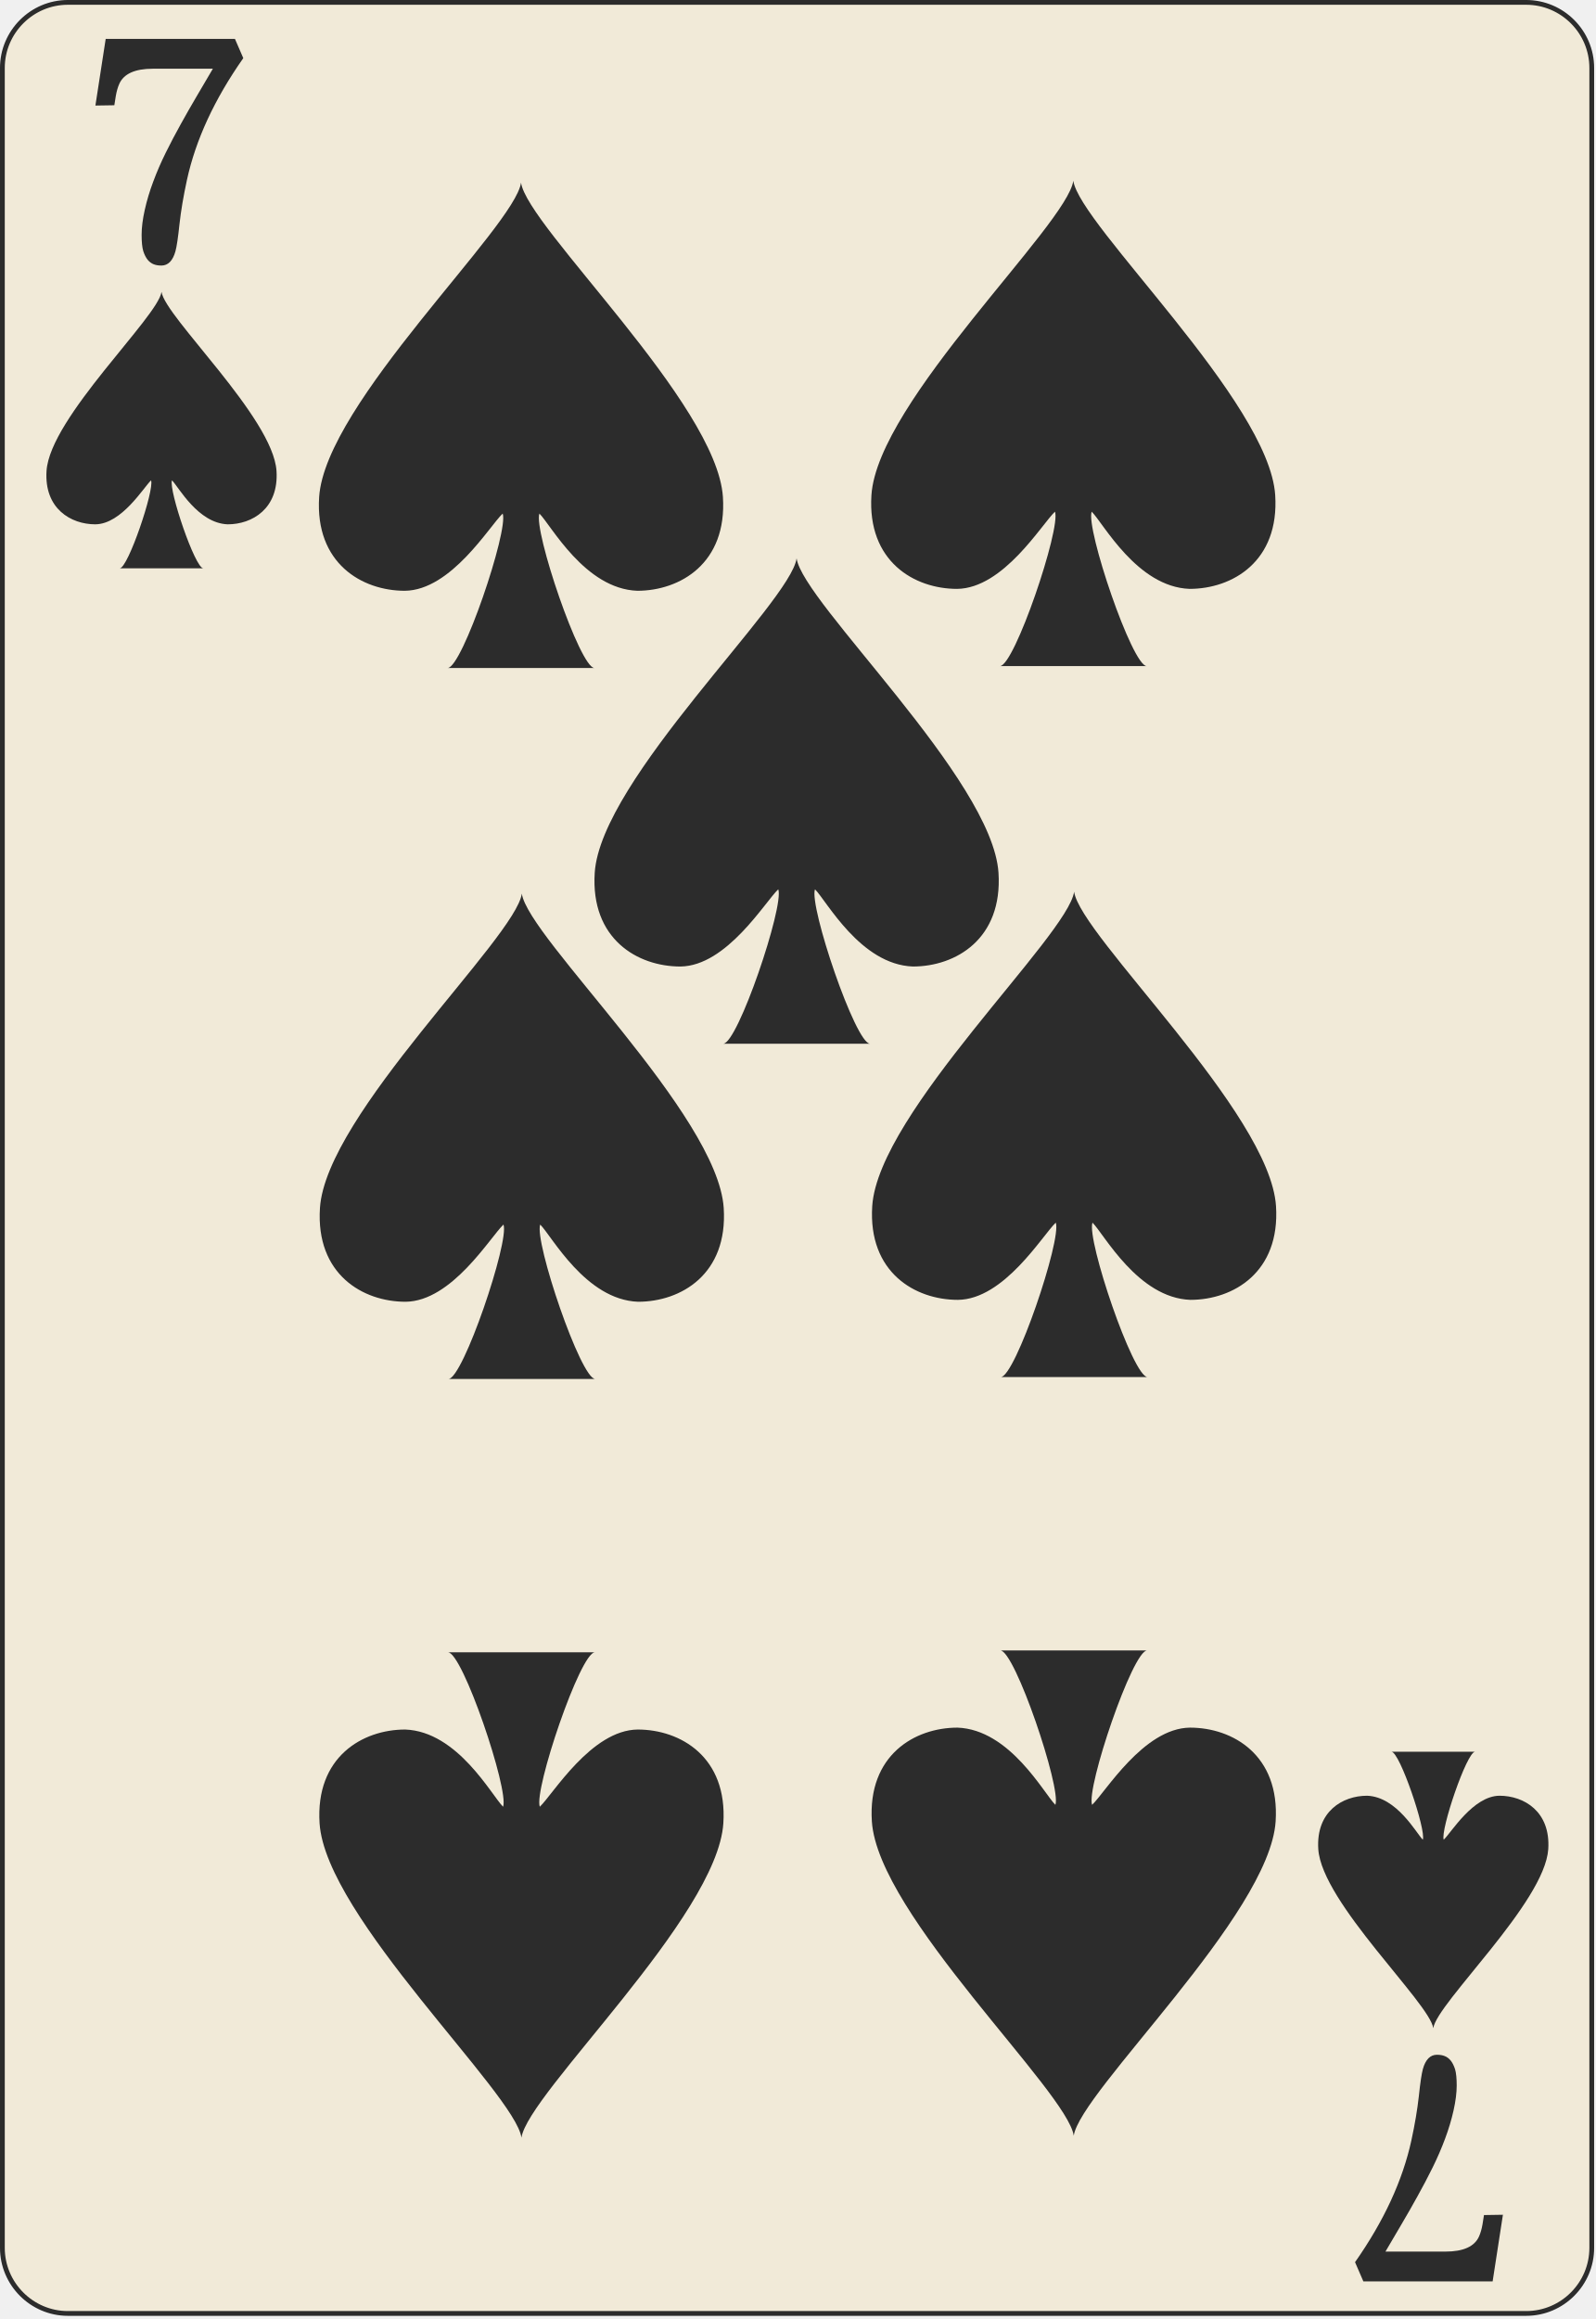
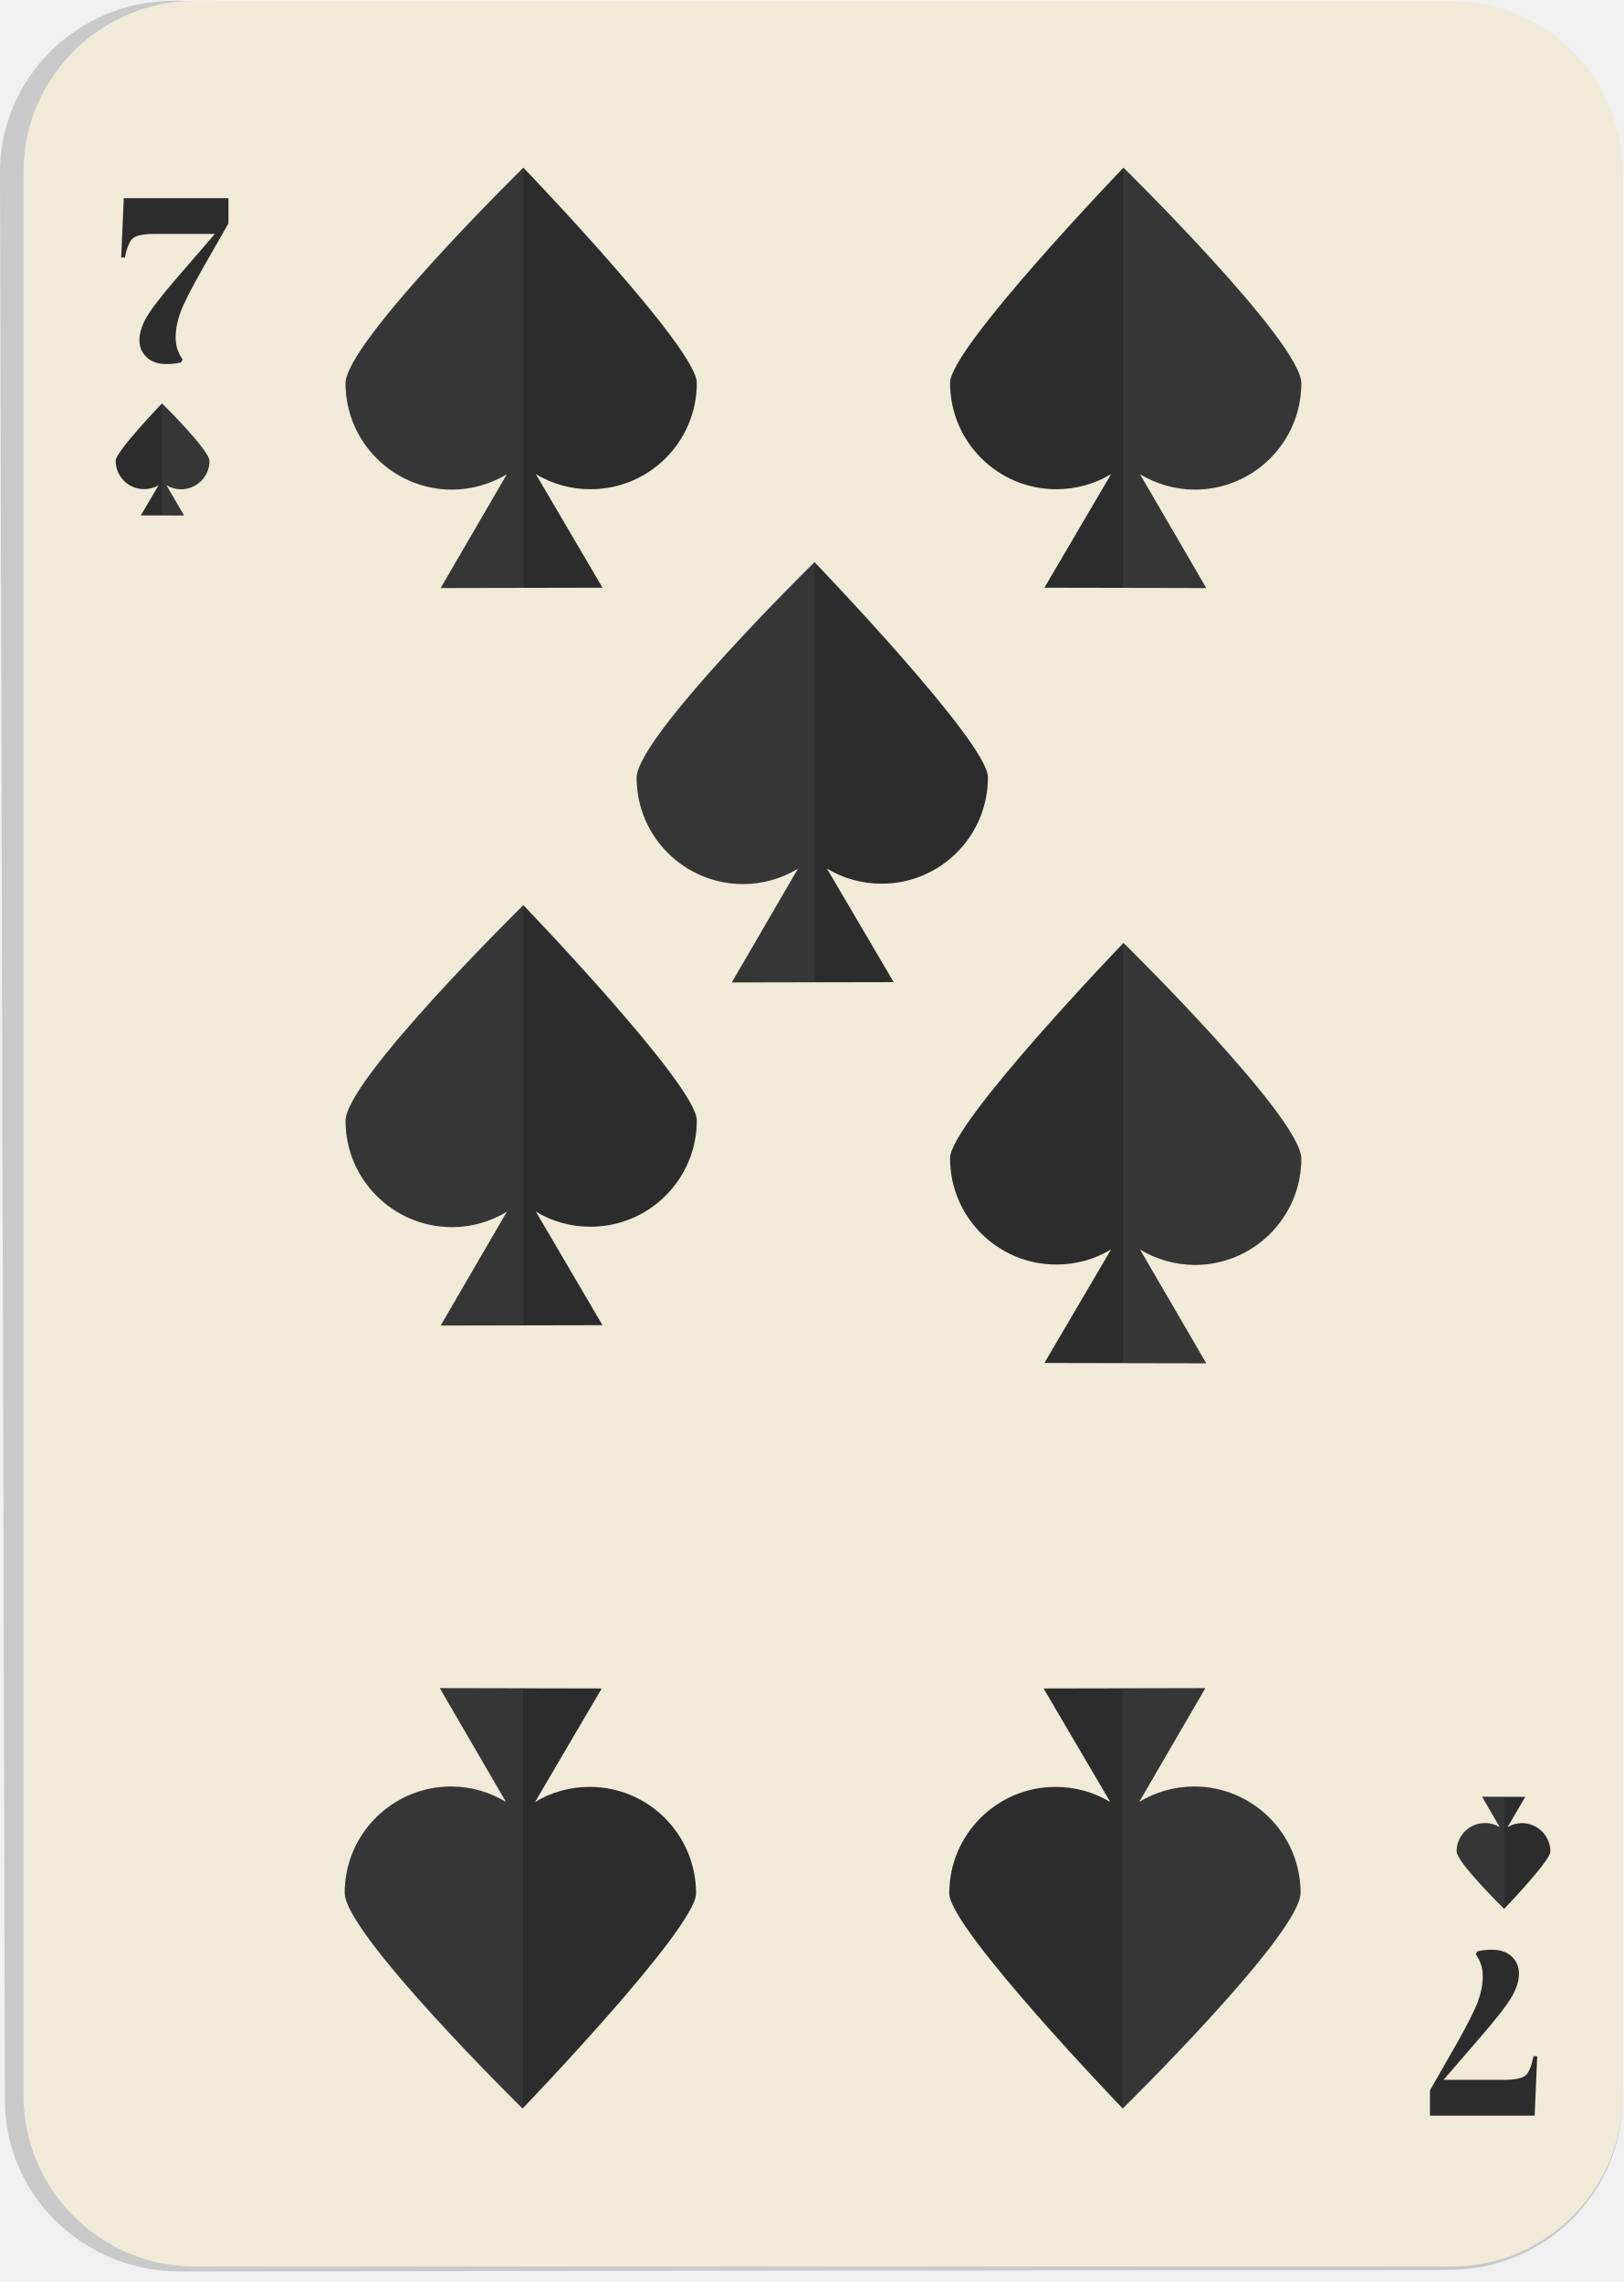
- <svg xmlns="http://www.w3.org/2000/svg" width="223" height="324" viewBox="0 0 223 324" fill="none">
-   <g clip-path="url(#clip0_2009_1300)">
-     <path d="M222.449 314.064C222.449 319.1 218.333 323.223 213.287 323.223H9.481C4.448 323.223 0.333 319.1 0.333 314.064V9.493C0.333 4.457 4.448 0.333 9.481 0.333H213.287C218.333 0.333 222.449 4.457 222.449 9.493V314.064Z" fill="#F1EAD8" stroke="#2C2C2C" stroke-width="0.667" />
-     <path d="M20.645 36.309C20.395 36.004 20.187 35.594 20.02 35.08C19.868 34.566 19.791 33.809 19.791 32.809C19.791 31.796 19.937 30.636 20.229 29.33C20.52 28.025 20.916 26.705 21.416 25.372C21.916 24.025 22.5 22.677 23.166 21.33C23.833 19.983 24.534 18.65 25.27 17.33C26.007 15.997 26.757 14.684 27.52 13.393C28.298 12.087 29.041 10.823 29.75 9.601H21.375C18.861 9.601 17.291 10.309 16.666 11.726C16.458 12.198 16.298 12.754 16.187 13.393L15.979 14.705L13.333 14.747L14.771 5.434H32.833L34 8.122C29.972 13.858 27.347 19.532 26.125 25.143C25.639 27.379 25.291 29.434 25.083 31.309C24.889 33.17 24.701 34.434 24.52 35.101C24.34 35.754 24.083 36.254 23.75 36.601C23.416 36.934 23.02 37.101 22.562 37.101C22.118 37.101 21.75 37.038 21.458 36.913C21.166 36.802 20.895 36.601 20.645 36.309Z" fill="#2C2C2C" />
-     <path d="M38.642 65.795C38.155 58.333 23.059 44.29 22.573 40.777C22.086 44.288 6.99 58.331 6.503 65.795C6.163 71.069 9.912 73.256 13.322 73.256C17.013 73.216 20.062 68.105 21.112 67.111C21.599 68.428 17.888 79.4 16.729 79.4H28.418C27.259 79.4 23.548 68.428 24.035 67.111C24.954 68.024 27.65 73.103 31.827 73.256C35.235 73.254 38.982 71.069 38.642 65.795Z" fill="#2C2C2C" />
-     <path d="M101.029 69.441C100.174 56.341 73.67 31.685 72.815 25.517C71.96 31.681 45.456 56.338 44.601 69.441C44.004 78.701 50.587 82.541 56.573 82.541C63.054 82.471 68.407 73.497 70.251 71.753C71.106 74.065 64.59 93.329 62.556 93.329H83.078C81.044 93.329 74.528 74.065 75.382 71.753C76.997 73.355 81.729 82.272 89.064 82.541C95.046 82.537 101.626 78.701 101.029 69.441Z" fill="#2C2C2C" />
-     <path d="M202.721 287.874C202.971 288.179 203.179 288.589 203.346 289.103C203.498 289.617 203.575 290.374 203.575 291.374C203.575 292.388 203.429 293.547 203.137 294.853C202.846 296.158 202.45 297.478 201.95 298.811C201.45 300.158 200.867 301.506 200.2 302.853C199.533 304.2 198.832 305.533 198.096 306.853C197.36 308.186 196.61 309.499 195.846 310.79C195.068 312.096 194.325 313.36 193.617 314.582H201.992C204.505 314.582 206.075 313.874 206.7 312.457C206.908 311.985 207.068 311.429 207.179 310.79L207.387 309.478L210.033 309.436L208.596 318.749H190.533L189.367 316.061C193.394 310.325 196.019 304.651 197.242 299.04C197.728 296.804 198.075 294.749 198.283 292.874C198.478 291.013 198.665 289.749 198.846 289.082C199.026 288.429 199.283 287.929 199.617 287.582C199.95 287.249 200.346 287.082 200.804 287.082C201.248 287.082 201.617 287.145 201.908 287.27C202.2 287.381 202.471 287.582 202.721 287.874Z" fill="#2C2C2C" />
-     <path d="M184.231 258.352C184.718 265.813 199.814 279.857 200.301 283.369C200.787 279.858 215.883 265.815 216.37 258.352C216.71 253.078 212.961 250.891 209.551 250.891C205.86 250.93 202.811 256.042 201.761 257.035C201.274 255.718 204.985 244.746 206.144 244.746H194.455C195.614 244.746 199.325 255.718 198.838 257.035C197.919 256.123 195.223 251.044 191.046 250.891C187.638 250.893 183.891 253.078 184.231 258.352Z" fill="#2C2C2C" />
-     <path d="M44.661 254.742C45.515 267.842 72.02 292.499 72.874 298.666C73.729 292.502 100.234 267.845 101.088 254.742C101.685 245.482 95.102 241.642 89.116 241.642C82.635 241.712 77.282 250.686 75.438 252.43C74.584 250.118 81.1 230.855 83.134 230.855H62.612C64.646 230.855 71.162 250.118 70.307 252.43C68.693 250.828 63.96 241.911 56.626 241.642C50.643 241.646 44.064 245.482 44.661 254.742Z" fill="#2C2C2C" />
-     <path d="M101.14 168.776C100.285 155.676 73.781 131.02 72.926 124.852C72.072 131.016 45.567 155.673 44.713 168.776C44.116 178.037 50.699 181.876 56.685 181.876C63.166 181.806 68.519 172.832 70.362 171.088C71.217 173.4 64.701 192.664 62.667 192.664H83.189C81.155 192.664 74.639 173.4 75.494 171.088C77.108 172.69 81.841 181.607 89.175 181.876C95.158 181.873 101.737 178.037 101.14 168.776Z" fill="#2C2C2C" />
-     <path d="M178.21 69.175C177.356 56.075 150.851 31.419 149.997 25.252C149.142 31.416 122.638 56.072 121.783 69.175C121.186 78.436 127.769 82.275 133.755 82.275C140.236 82.206 145.589 73.232 147.433 71.487C148.287 73.799 141.772 93.063 139.737 93.063H160.259C158.225 93.063 151.709 73.799 152.564 71.487C154.179 73.09 158.911 82.007 166.245 82.275C172.228 82.272 178.807 78.436 178.21 69.175Z" fill="#2C2C2C" />
-     <path d="M121.843 254.477C122.698 267.577 149.202 292.233 150.057 298.4C150.912 292.236 177.416 267.58 178.271 254.477C178.868 245.216 172.285 241.377 166.299 241.377C159.818 241.447 154.465 250.42 152.621 252.165C151.766 249.853 158.282 230.589 160.316 230.589H139.794C141.829 230.589 148.344 249.853 147.49 252.165C145.875 250.562 141.143 241.646 133.808 241.377C127.826 241.38 121.247 245.216 121.843 254.477Z" fill="#2C2C2C" />
-     <path d="M178.323 168.51C177.468 155.411 150.964 130.754 150.109 124.587C149.254 130.751 122.75 155.407 121.895 168.51C121.298 177.771 127.881 181.61 133.867 181.61C140.348 181.541 145.701 172.567 147.545 170.822C148.4 173.134 141.884 192.398 139.85 192.398H160.372C158.337 192.398 151.822 173.134 152.676 170.822C154.291 172.425 159.023 181.342 166.358 181.61C172.34 181.607 178.92 177.771 178.323 168.51Z" fill="#2C2C2C" />
-     <path d="M139.54 121.937C138.686 108.837 112.181 84.18 111.327 78.013C110.472 84.177 83.968 108.834 83.113 121.937C82.516 131.197 89.099 135.037 95.085 135.037C101.566 134.967 106.919 125.993 108.763 124.249C109.617 126.561 103.102 145.825 101.067 145.825H121.589C119.555 145.825 113.04 126.561 113.894 124.249C115.509 125.851 120.241 134.768 127.575 135.037C133.558 135.033 140.137 131.197 139.54 121.937Z" fill="#2C2C2C" />
-   </g>
-   <defs>
-     <clipPath id="clip0_2009_1300">
-       <rect width="222.783" height="323.556" fill="white" />
-     </clipPath>
-   </defs>
+ <svg xmlns="http://www.w3.org/2000/svg" width="143" height="201" viewBox="0 0 143 201" fill="none">
+   <path d="M15.796 200.068C7.349 200.082 0.452 193.34 0.434 185.029L5.04267e-05 15.204C-0.021 6.839 6.861 0.057 15.341 0.071L127.57 0.276C136.018 0.294 142.889 7.101 142.889 15.43V184.896C142.889 193.178 136.046 199.928 127.62 199.935L15.796 200.068Z" fill="#C9C9C9" />
+   <path d="M17.193 199.644C8.857 199.644 2.068 192.884 2.068 184.573V15.149C2.068 6.835 8.857 0.075 17.193 0.075H127.79C136.126 0.075 142.911 6.835 142.911 15.149V184.573C142.911 192.884 136.126 199.644 127.79 199.644H17.193Z" fill="#F1EAD8" />
+   <path d="M114.609 33.768C114.627 30.171 98.949 14.769 98.949 14.769C98.949 14.769 83.677 30.652 83.677 33.714C83.666 38.884 87.849 43.084 93.025 43.092C94.788 43.095 96.447 42.61 97.858 41.76L91.984 51.765L106.237 51.794L100.403 41.77C101.803 42.61 103.455 43.113 105.225 43.124C110.387 43.131 114.609 38.949 114.609 33.768Z" fill="#2C2C2C" />
+   <path opacity="0.2" d="M114.609 33.768C114.627 30.171 98.949 14.769 98.949 14.769C98.949 14.769 98.935 14.78 98.924 14.798V51.783L106.233 51.797L100.399 41.774C101.8 42.614 103.451 43.117 105.221 43.127C110.387 43.131 114.609 38.949 114.609 33.768Z" fill="#616161" />
+   <path d="M114.609 102.055C114.627 98.451 98.949 83.053 98.949 83.053C98.949 83.053 83.677 98.935 83.677 102.001C83.666 107.175 87.849 111.375 93.025 111.382C94.788 111.386 96.447 110.905 97.858 110.047L91.984 120.052L106.237 120.081L100.403 110.057C101.803 110.905 103.455 111.404 105.225 111.414C110.387 111.422 114.609 107.236 114.609 102.055Z" fill="#2C2C2C" />
+   <path opacity="0.2" d="M114.609 102.055C114.627 98.451 98.949 83.053 98.949 83.053C98.949 83.053 98.935 83.067 98.924 83.082V120.066L106.233 120.081L100.399 110.057C101.8 110.905 103.451 111.404 105.221 111.414C110.387 111.422 114.609 107.236 114.609 102.055Z" fill="#616161" />
+   <path d="M30.436 33.768C30.418 30.171 46.096 14.769 46.096 14.769C46.096 14.769 61.368 30.652 61.371 33.714C61.382 38.884 57.2 43.084 52.023 43.092C50.253 43.095 48.605 42.61 47.194 41.76L53.064 51.765L38.815 51.794L44.645 41.77C43.245 42.61 41.597 43.113 39.827 43.124C34.661 43.131 30.436 38.949 30.436 33.768Z" fill="#2C2C2C" />
+   <path opacity="0.2" d="M30.436 33.768C30.418 30.171 46.096 14.769 46.096 14.769C46.096 14.769 46.11 14.78 46.124 14.798V51.783L38.815 51.797L44.645 41.774C43.245 42.614 41.597 43.117 39.827 43.127C34.661 43.131 30.436 38.949 30.436 33.768Z" fill="#616161" />
+   <path d="M56.074 68.513C56.056 64.915 71.738 49.514 71.738 49.514C71.738 49.514 87.01 65.393 87.01 68.452C87.021 73.629 82.835 77.832 77.665 77.836C75.899 77.84 74.244 77.359 72.829 76.501L78.71 86.506L64.454 86.535L70.284 76.511C68.887 77.359 67.236 77.861 65.466 77.868C60.296 77.879 56.074 73.697 56.074 68.513Z" fill="#2C2C2C" />
+   <path opacity="0.2" d="M56.074 68.513C56.056 64.915 71.738 49.514 71.738 49.514C71.738 49.514 71.752 49.528 71.759 49.539V86.52L64.454 86.531L70.284 76.508C68.887 77.355 67.236 77.858 65.466 77.865C60.296 77.879 56.074 73.697 56.074 68.513Z" fill="#616161" />
+   <path d="M30.436 98.727C30.418 95.129 46.096 79.728 46.096 79.728C46.096 79.728 61.368 95.611 61.371 98.673C61.382 103.839 57.2 108.043 52.023 108.05C50.253 108.057 48.605 107.576 47.194 106.718L53.064 116.724L38.815 116.753L44.645 106.725C43.245 107.576 41.597 108.079 39.827 108.086C34.661 108.097 30.436 103.904 30.436 98.727Z" fill="#2C2C2C" />
+   <path opacity="0.2" d="M30.436 98.727C30.418 95.129 46.096 79.728 46.096 79.728C46.096 79.728 46.11 79.739 46.124 79.76V116.745L38.815 116.753L44.645 106.725C43.245 107.576 41.597 108.079 39.827 108.086C34.661 108.097 30.436 103.904 30.436 98.727Z" fill="#616161" />
+   <path d="M114.542 166.719C114.556 170.32 98.882 185.718 98.882 185.718C98.882 185.718 83.613 169.843 83.603 166.777C83.599 161.6 87.781 157.396 92.955 157.392C94.721 157.385 96.376 157.87 97.787 158.728L91.914 148.722L106.159 148.693L100.329 158.717C101.729 157.87 103.377 157.367 105.154 157.356C110.32 157.349 114.542 161.532 114.542 166.719Z" fill="#2C2C2C" />
+   <path opacity="0.2" d="M114.542 166.719C114.557 170.32 98.882 185.718 98.882 185.718C98.882 185.718 98.872 185.703 98.857 185.689V148.708L106.16 148.697L100.329 158.72C101.729 157.873 103.377 157.37 105.154 157.36C110.321 157.349 114.542 161.531 114.542 166.719Z" fill="#616161" />
+   <path d="M30.361 166.719C30.351 170.32 46.025 185.718 46.025 185.718C46.025 185.718 61.297 169.843 61.304 166.777C61.304 161.6 57.129 157.396 51.952 157.392C50.182 157.385 48.524 157.87 47.12 158.728L52.993 148.722L38.737 148.693L44.567 158.717C43.174 157.87 41.523 157.367 39.749 157.356C34.583 157.349 30.361 161.532 30.361 166.719Z" fill="#2C2C2C" />
+   <path opacity="0.2" d="M30.361 166.719C30.351 170.32 46.025 185.718 46.025 185.718C46.025 185.718 46.036 185.703 46.046 185.689V148.708L38.74 148.697L44.571 158.72C43.178 157.873 41.526 157.37 39.753 157.36C34.583 157.349 30.361 161.531 30.361 166.719Z" fill="#616161" />
+   <path d="M18.446 40.603C18.446 39.641 14.267 35.53 14.267 35.53C14.267 35.53 10.196 39.767 10.188 40.581C10.188 41.964 11.309 43.084 12.687 43.084C13.158 43.084 13.595 42.958 13.973 42.732L12.4 45.399L16.209 45.403L14.651 42.732C15.024 42.958 15.459 43.091 15.929 43.095C17.322 43.095 18.446 41.978 18.446 40.603Z" fill="#2C2C2C" />
+   <path opacity="0.2" d="M18.445 40.603C18.445 39.641 14.266 35.53 14.266 35.53L14.259 35.537V45.399L16.212 45.403L14.654 42.732C15.027 42.958 15.461 43.091 15.932 43.095C17.321 43.095 18.445 41.978 18.445 40.603Z" fill="#616161" />
+   <path d="M128.293 163.065C128.293 164.031 132.475 168.134 132.475 168.134C132.475 168.134 136.547 163.901 136.547 163.086C136.547 161.704 135.427 160.588 134.055 160.58C133.581 160.58 133.14 160.71 132.773 160.939L134.335 158.268L130.537 158.261L132.091 160.936C131.714 160.71 131.276 160.577 130.806 160.577C129.417 160.57 128.293 161.683 128.293 163.065Z" fill="#2C2C2C" />
+   <path opacity="0.2" d="M128.293 163.065C128.293 164.031 132.475 168.134 132.475 168.134V168.127V158.261H130.533L132.088 160.936C131.711 160.71 131.273 160.577 130.802 160.577C129.417 160.57 128.293 161.683 128.293 163.065Z" fill="#616161" />
+   <path d="M14.667 32.067C13.926 32.067 13.343 31.868 12.918 31.47C12.492 31.058 12.28 30.557 12.28 29.968C12.28 29.364 12.479 28.705 12.877 27.992C13.288 27.265 14.173 26.112 15.531 24.534L18.927 20.604H13.659C12.684 20.604 12.04 20.727 11.724 20.974C11.422 21.207 11.182 21.777 11.004 22.682H10.674L10.901 17.455H20.121V19.677L17.836 23.67C16.821 25.467 16.169 26.757 15.881 27.539C15.607 28.307 15.47 29.041 15.47 29.741C15.47 30.441 15.675 31.086 16.087 31.676L15.943 31.923C15.559 32.019 15.133 32.067 14.667 32.067Z" fill="#2C2C2C" />
+   <path d="M131.396 171.733C132.136 171.733 132.72 171.932 133.145 172.329C133.57 172.741 133.783 173.242 133.783 173.832C133.783 174.436 133.584 175.094 133.186 175.808C132.774 176.535 131.889 177.687 130.531 179.265L127.135 183.196L132.404 183.196C133.378 183.196 134.023 183.072 134.338 182.825C134.64 182.592 134.88 182.023 135.059 181.117L135.388 181.117L135.162 186.345L125.942 186.345L125.942 184.122L128.226 180.129C129.241 178.332 129.893 177.042 130.181 176.26C130.456 175.492 130.593 174.758 130.593 174.058C130.593 173.359 130.387 172.714 129.975 172.124L130.12 171.877C130.504 171.781 130.929 171.733 131.396 171.733Z" fill="#2C2C2C" />
</svg>
